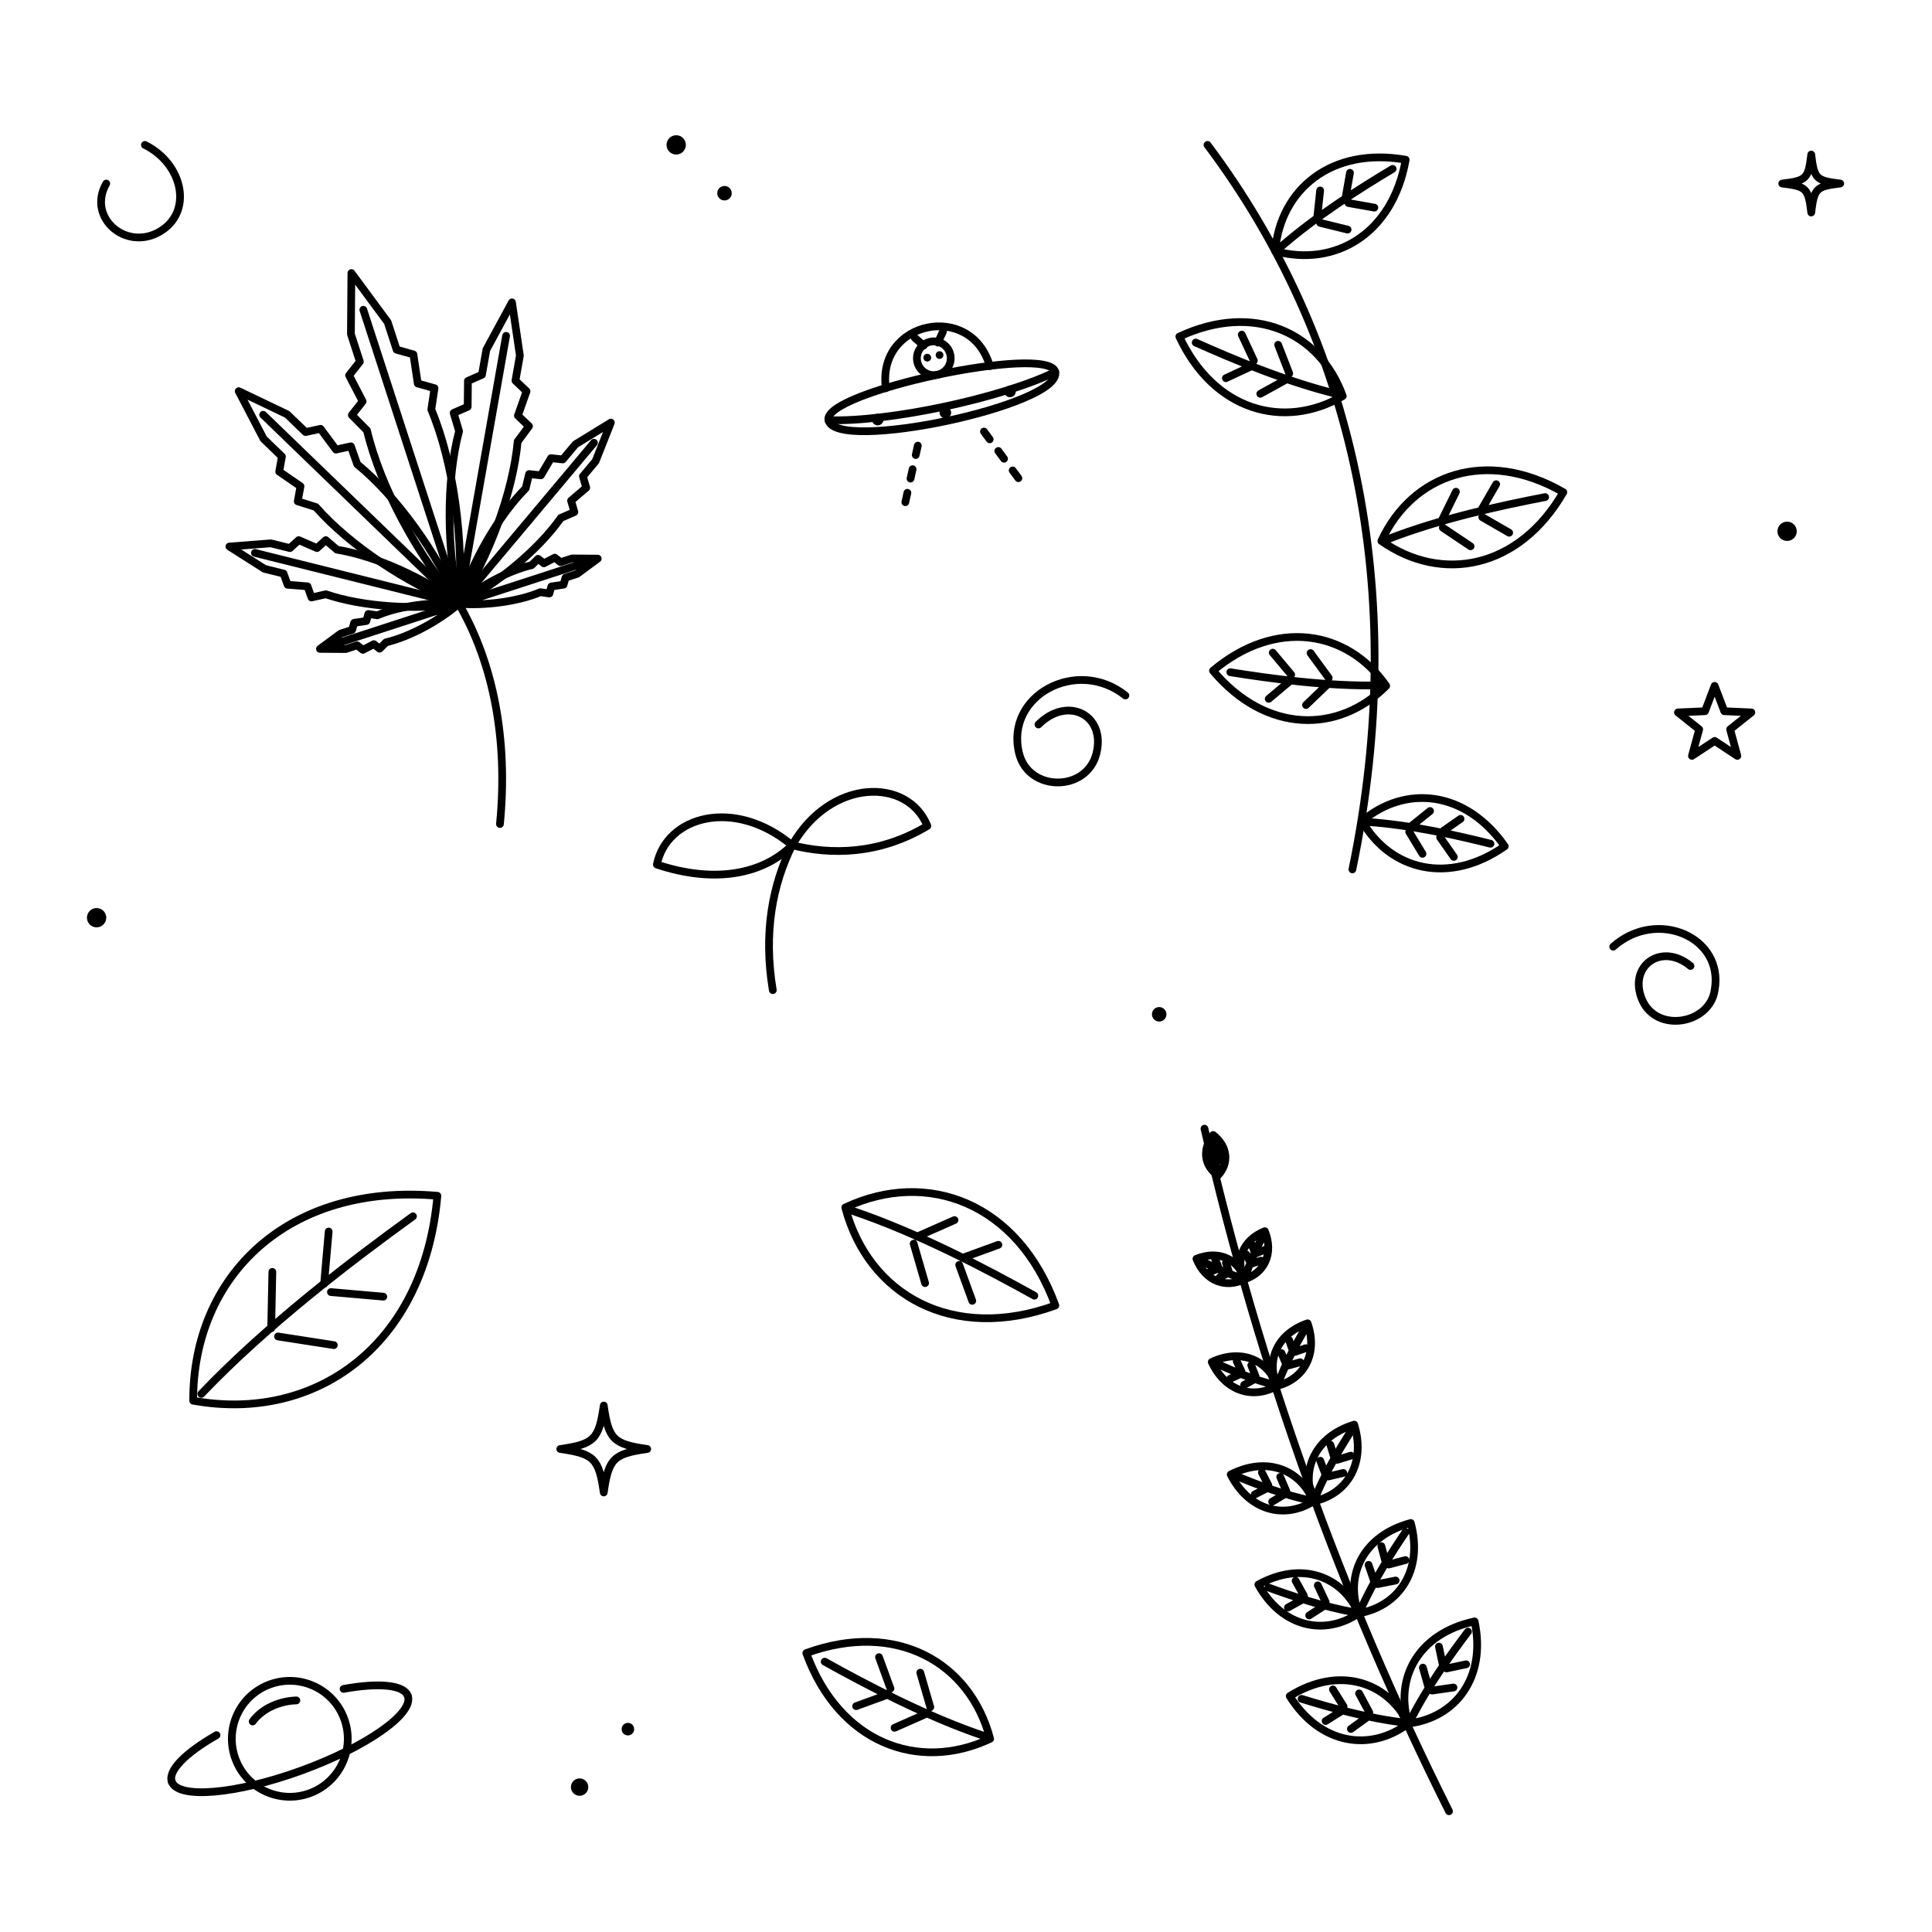
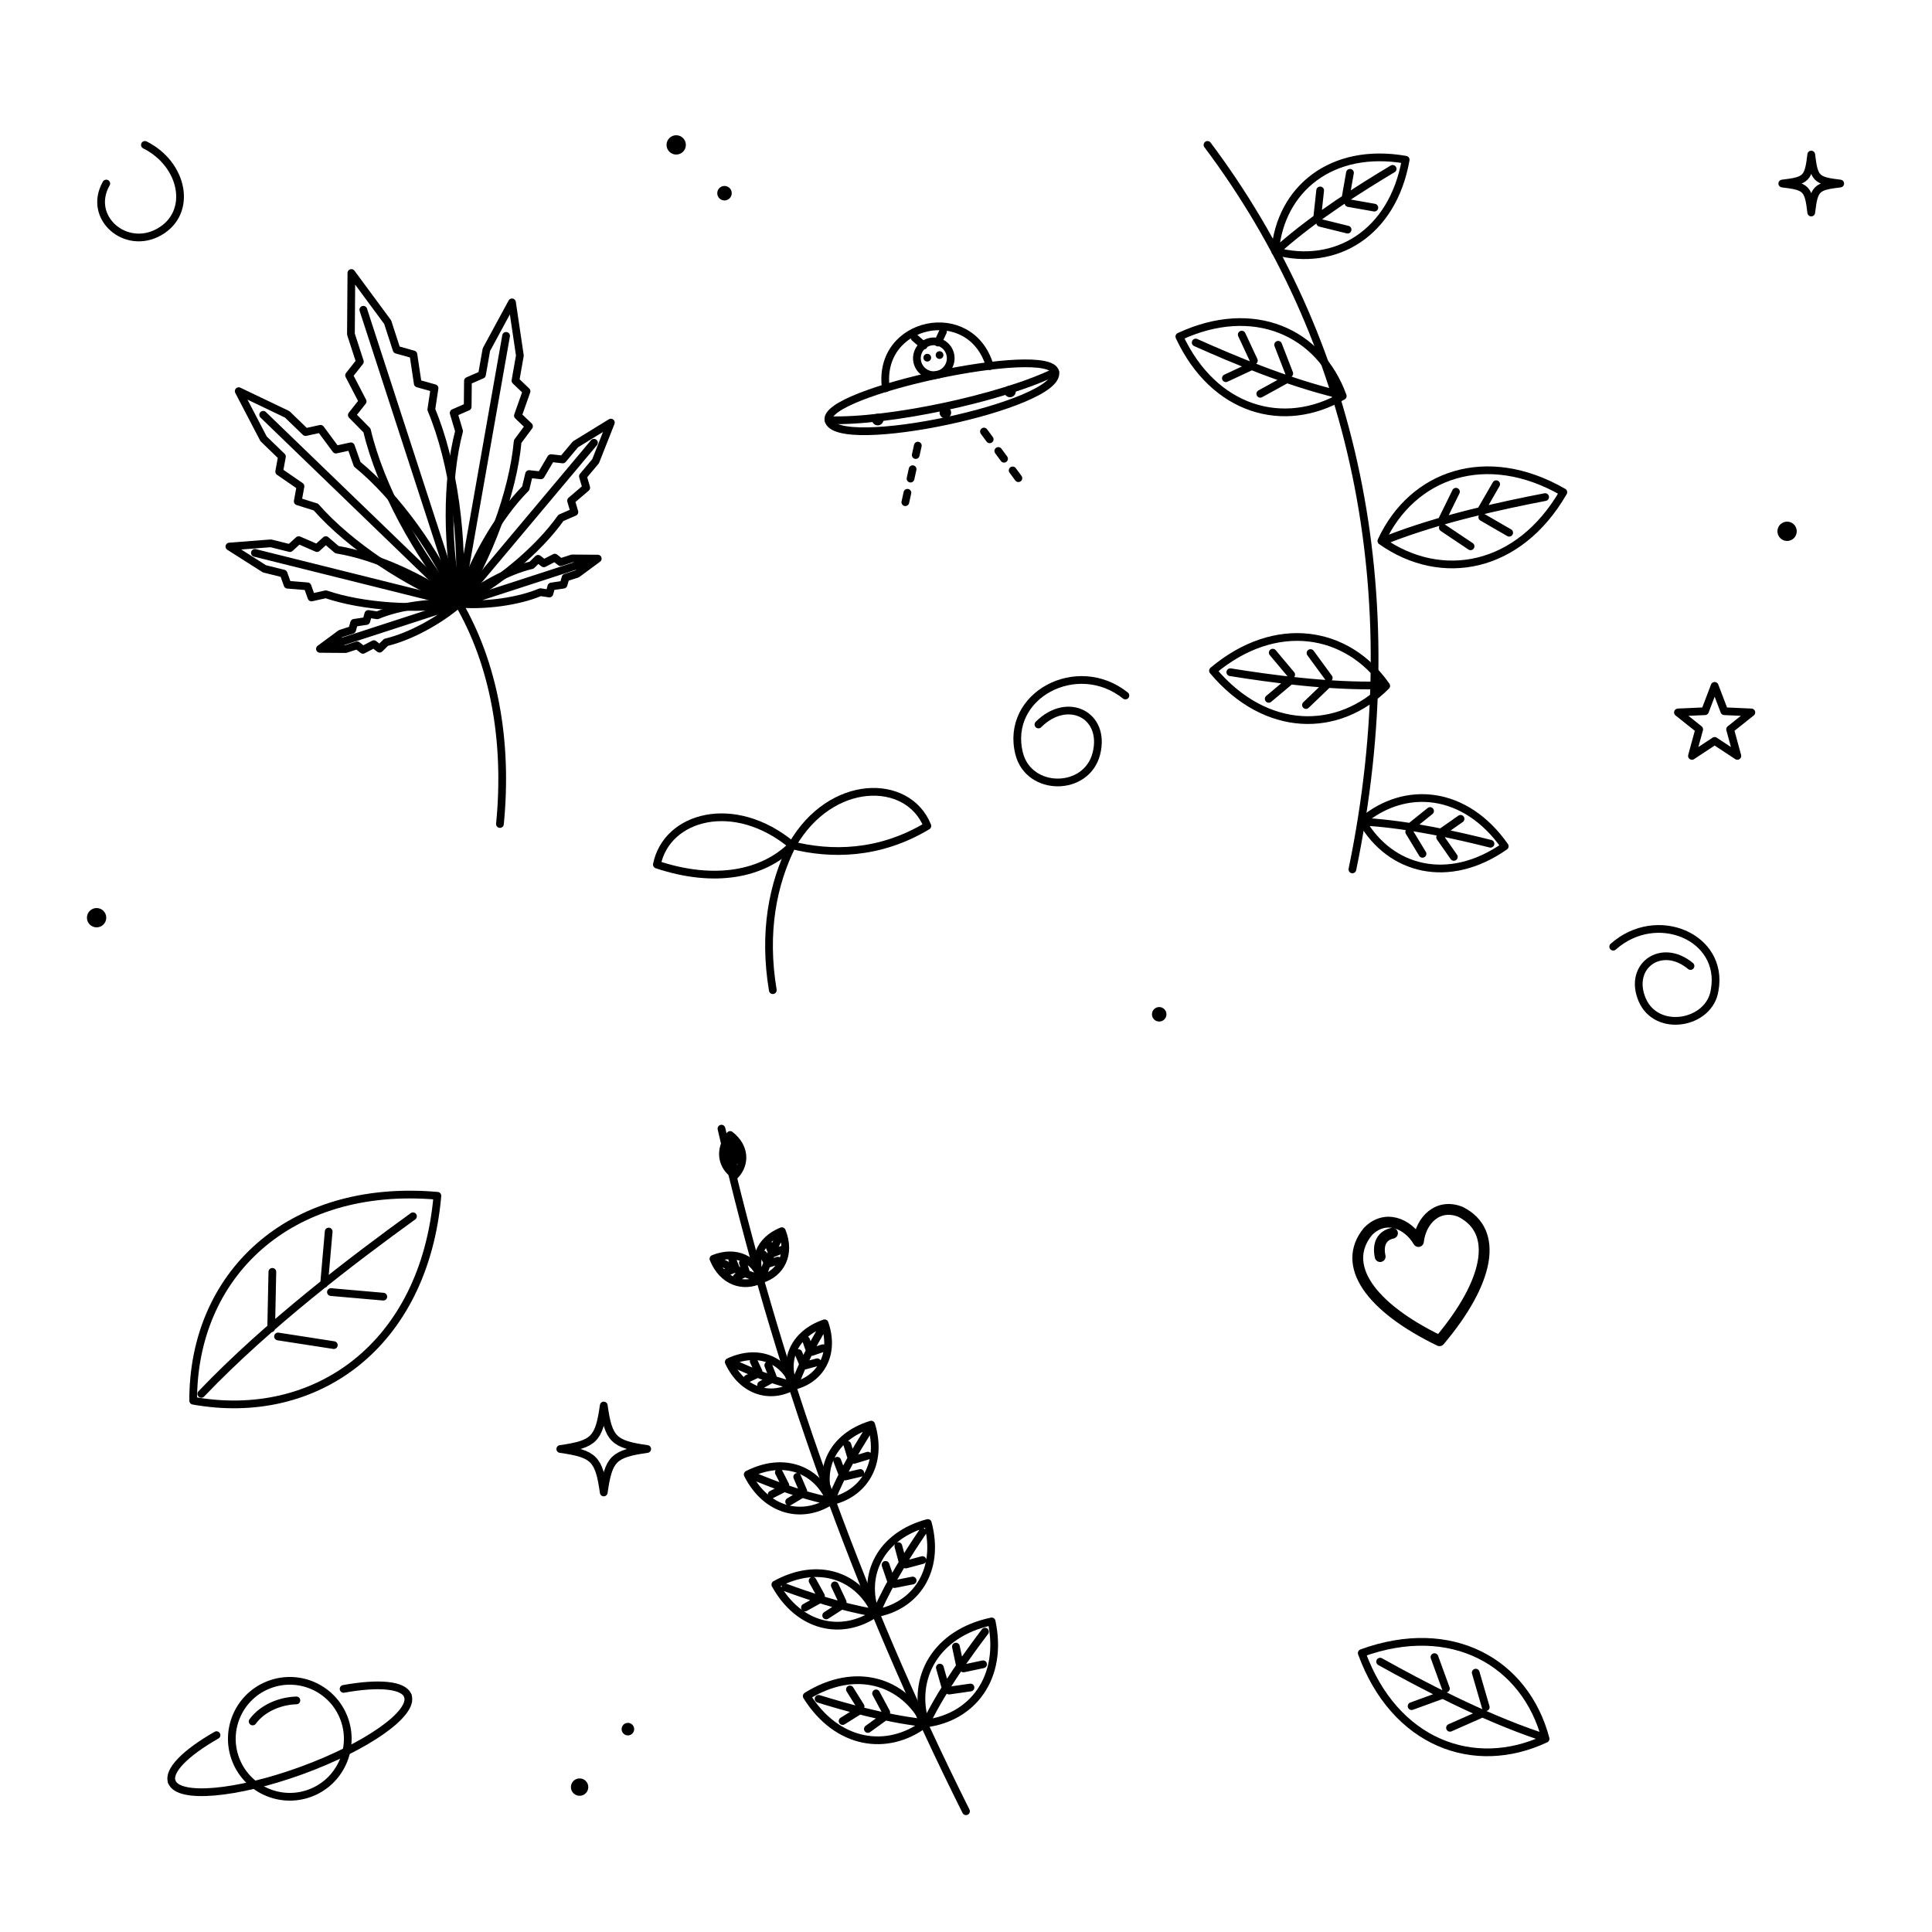
<svg xmlns="http://www.w3.org/2000/svg" xmlns:xlink="http://www.w3.org/1999/xlink" viewBox="0 0 400 400" fill="none" stroke="#000" stroke-width="1.6" stroke-linecap="round" stroke-linejoin="round">
  <defs>
    <path id="leaflet" vector-effect="non-scaling-stroke" d="M0 0 C-5 -12 -8 -28 -7 -40 L-9 -44 L-6 -46 L-7 -52 L-4 -54 L-4 -60 L0 -72 L4 -60 L4 -54 L7 -52 L6 -46 L9 -44 L7 -40 C8 -28 5 -12 0 0 Z M0 -3 L0 -64" />
    <path id="leaf" vector-effect="non-scaling-stroke" d="M0 0 C15 -18 40 -20 60 0 C40 20 15 18 0 0 Z M2 0 C20 -2 40 -1 54 0 M20 -1 L27 -9 M33 -1 L40 -8 M20 1 L27 9 M33 1 L40 8" />
  </defs>
  <g transform="translate(95 125) rotate(-18)">
    <use xlink:href="#leaflet" />
    <use xlink:href="#leaflet" transform="rotate(-28) scale(.88)" />
    <use xlink:href="#leaflet" transform="rotate(28) scale(.88)" />
    <use xlink:href="#leaflet" transform="rotate(-58) scale(.68)" />
    <use xlink:href="#leaflet" transform="rotate(58) scale(.68)" />
    <use xlink:href="#leaflet" transform="rotate(-90) scale(.42)" />
    <use xlink:href="#leaflet" transform="rotate(90) scale(.42)" />
    <path d="M0 0 C3 14 1 30 -6 46" />
  </g>
  <g transform="translate(250 30)">
    <path d="M0 0 C30 40 42 92 30 150" />
    <use xlink:href="#leaf" transform="translate(14 22) rotate(-35) scale(.55)" />
    <use xlink:href="#leaf" transform="translate(28 52) rotate(200) scale(.6)" />
    <use xlink:href="#leaf" transform="translate(36 82) rotate(-15) scale(.65)" />
    <use xlink:href="#leaf" transform="translate(37 112) rotate(185) scale(.6)" />
    <use xlink:href="#leaf" transform="translate(32 140) rotate(10) scale(.5)" />
  </g>
-   <g transform="translate(300 375) rotate(-22)">
+   <g transform="translate(200 375) rotate(-22)">
    <path d="M0 0 C-4 -50 -2 -100 6 -150" />
    <use xlink:href="#leaf" transform="translate(-1 -20) rotate(-35) scale(.42)" />
    <use xlink:href="#leaf" transform="translate(-1 -20) rotate(215) scale(.42)" />
    <use xlink:href="#leaf" transform="translate(-2 -45) rotate(-38) scale(.36)" />
    <use xlink:href="#leaf" transform="translate(-2 -45) rotate(218) scale(.36)" />
    <use xlink:href="#leaf" transform="translate(-2 -70) rotate(-40) scale(.3)" />
    <use xlink:href="#leaf" transform="translate(-2 -70) rotate(220) scale(.3)" />
    <use xlink:href="#leaf" transform="translate(0 -95) rotate(-42) scale(.24)" />
    <use xlink:href="#leaf" transform="translate(0 -95) rotate(222) scale(.24)" />
    <use xlink:href="#leaf" transform="translate(2 -118) rotate(-45) scale(.18)" />
    <use xlink:href="#leaf" transform="translate(2 -118) rotate(225) scale(.18)" />
    <use xlink:href="#leaf" transform="translate(5 -140) rotate(-75) scale(.14)" />
  </g>
  <use xlink:href="#leaf" transform="translate(40 290) rotate(-40) scale(1.1)" />
-   <use xlink:href="#leaf" transform="translate(175 250) rotate(25) scale(.8)" />
-   <use xlink:href="#leaf" transform="translate(205 360) rotate(-155) scale(.7)" />
+   <use xlink:href="#leaf" transform="translate(320 360) rotate(-155) scale(.7)" />
  <g transform="translate(160 205)">
    <path d="M0 0 C-2 -12 0 -22 4 -30" />
    <path d="M4 -30 C-8 -40 -22 -36 -24 -26 C-12 -22 -2 -24 4 -30 Z" />
    <path d="M4 -30 C12 -44 28 -44 32 -34 C22 -28 12 -28 4 -30 Z" />
  </g>
  <path d="M215 150 c6 -6 14 -2 12 6 c-2 8 -14 8 -16 0 c-3 -12 12 -20 22 -12" />
  <path d="M350 200 c-6 -5 -13 0 -10 7 c3 7 14 5 15 -2 c2 -11 -12 -17 -21 -9" />
  <path d="M30 30 c8 4 10 14 3 18 c-7 4 -15 -3 -11 -10" />
  <g transform="translate(195 82) rotate(-12)">
    <path d="M-24 0 C-24 -6 24 -6 24 0 C24 7 -24 7 -24 0 Z" />
    <path d="M-24 0 C-12 3 12 3 24 0" />
    <path d="M-11 -4 C-10 -18 10 -18 11 -4" />
    <circle cx="0" cy="-8" r="3.5" />
    <path d="M-1.5 -11 L-3 -13 M1.5 -11 L3 -13" />
    <path d="M-7 9 L-12 20 M7 9 L12 20" stroke-dasharray="2 3" />
    <g fill="#000" stroke="none">
      <circle cx="-1.3" cy="-8.4" r=".8" />
      <circle cx="1.3" cy="-8.4" r=".8" />
      <circle cx="-14" cy="2" r="1.2" />
      <circle cx="0" cy="3.5" r="1.2" />
      <circle cx="14" cy="2" r="1.2" />
    </g>
  </g>
  <g transform="translate(60 360) rotate(-20)">
    <circle cx="0" cy="0" r="12" />
    <path d="M-26 0 A26 7 0 0 0 26 0" />
    <path d="M-26 0 A26 7 0 0 1 -14 -5.9 M14 -5.9 A26 7 0 0 1 26 0" />
    <path d="M-6 -6 C-3 -8 1 -8 4 -7" />
  </g>
+   <g transform="translate(296 268) rotate(-12) scale(1.4)">
+     <path d="M0 7 C-9 0 -12 -7 -7 -11 C-4 -13 -1 -11 0 -8 C1 -11 4 -13 7 -11 C12 -7 9 0 0 7 Z" />
+     <path d="M-6 -7 C-6 -9 -5 -10 -3.5 -10" />
+   </g>
  <path d="M125 291 C126 298 127 299 134 300 C127 301 126 302 125 309 C124 302 123 301 116 300 C123 299 124 298 125 291 Z" />
  <path d="M375 32 C375.6 37 376 37.4 381 38 C376 38.6 375.6 39 375 44 C374.4 39 374 38.6 369 38 C374 37.4 374.4 37 375 32 Z" />
  <path d="M355 142 L357 147.25 L362.6 147.5 L358.2 151 L359.7 156.5 L355 153.4 L350.3 156.5 L351.8 151 L347.4 147.5 L353 147.25 Z" />
  <g fill="#000" stroke="none">
    <circle cx="140" cy="30" r="2" />
    <circle cx="150" cy="40" r="1.5" />
    <circle cx="370" cy="110" r="2" />
    <circle cx="120" cy="370" r="1.8" />
    <circle cx="130" cy="358" r="1.3" />
    <circle cx="240" cy="210" r="1.5" />
    <circle cx="20" cy="190" r="2" />
  </g>
</svg>
